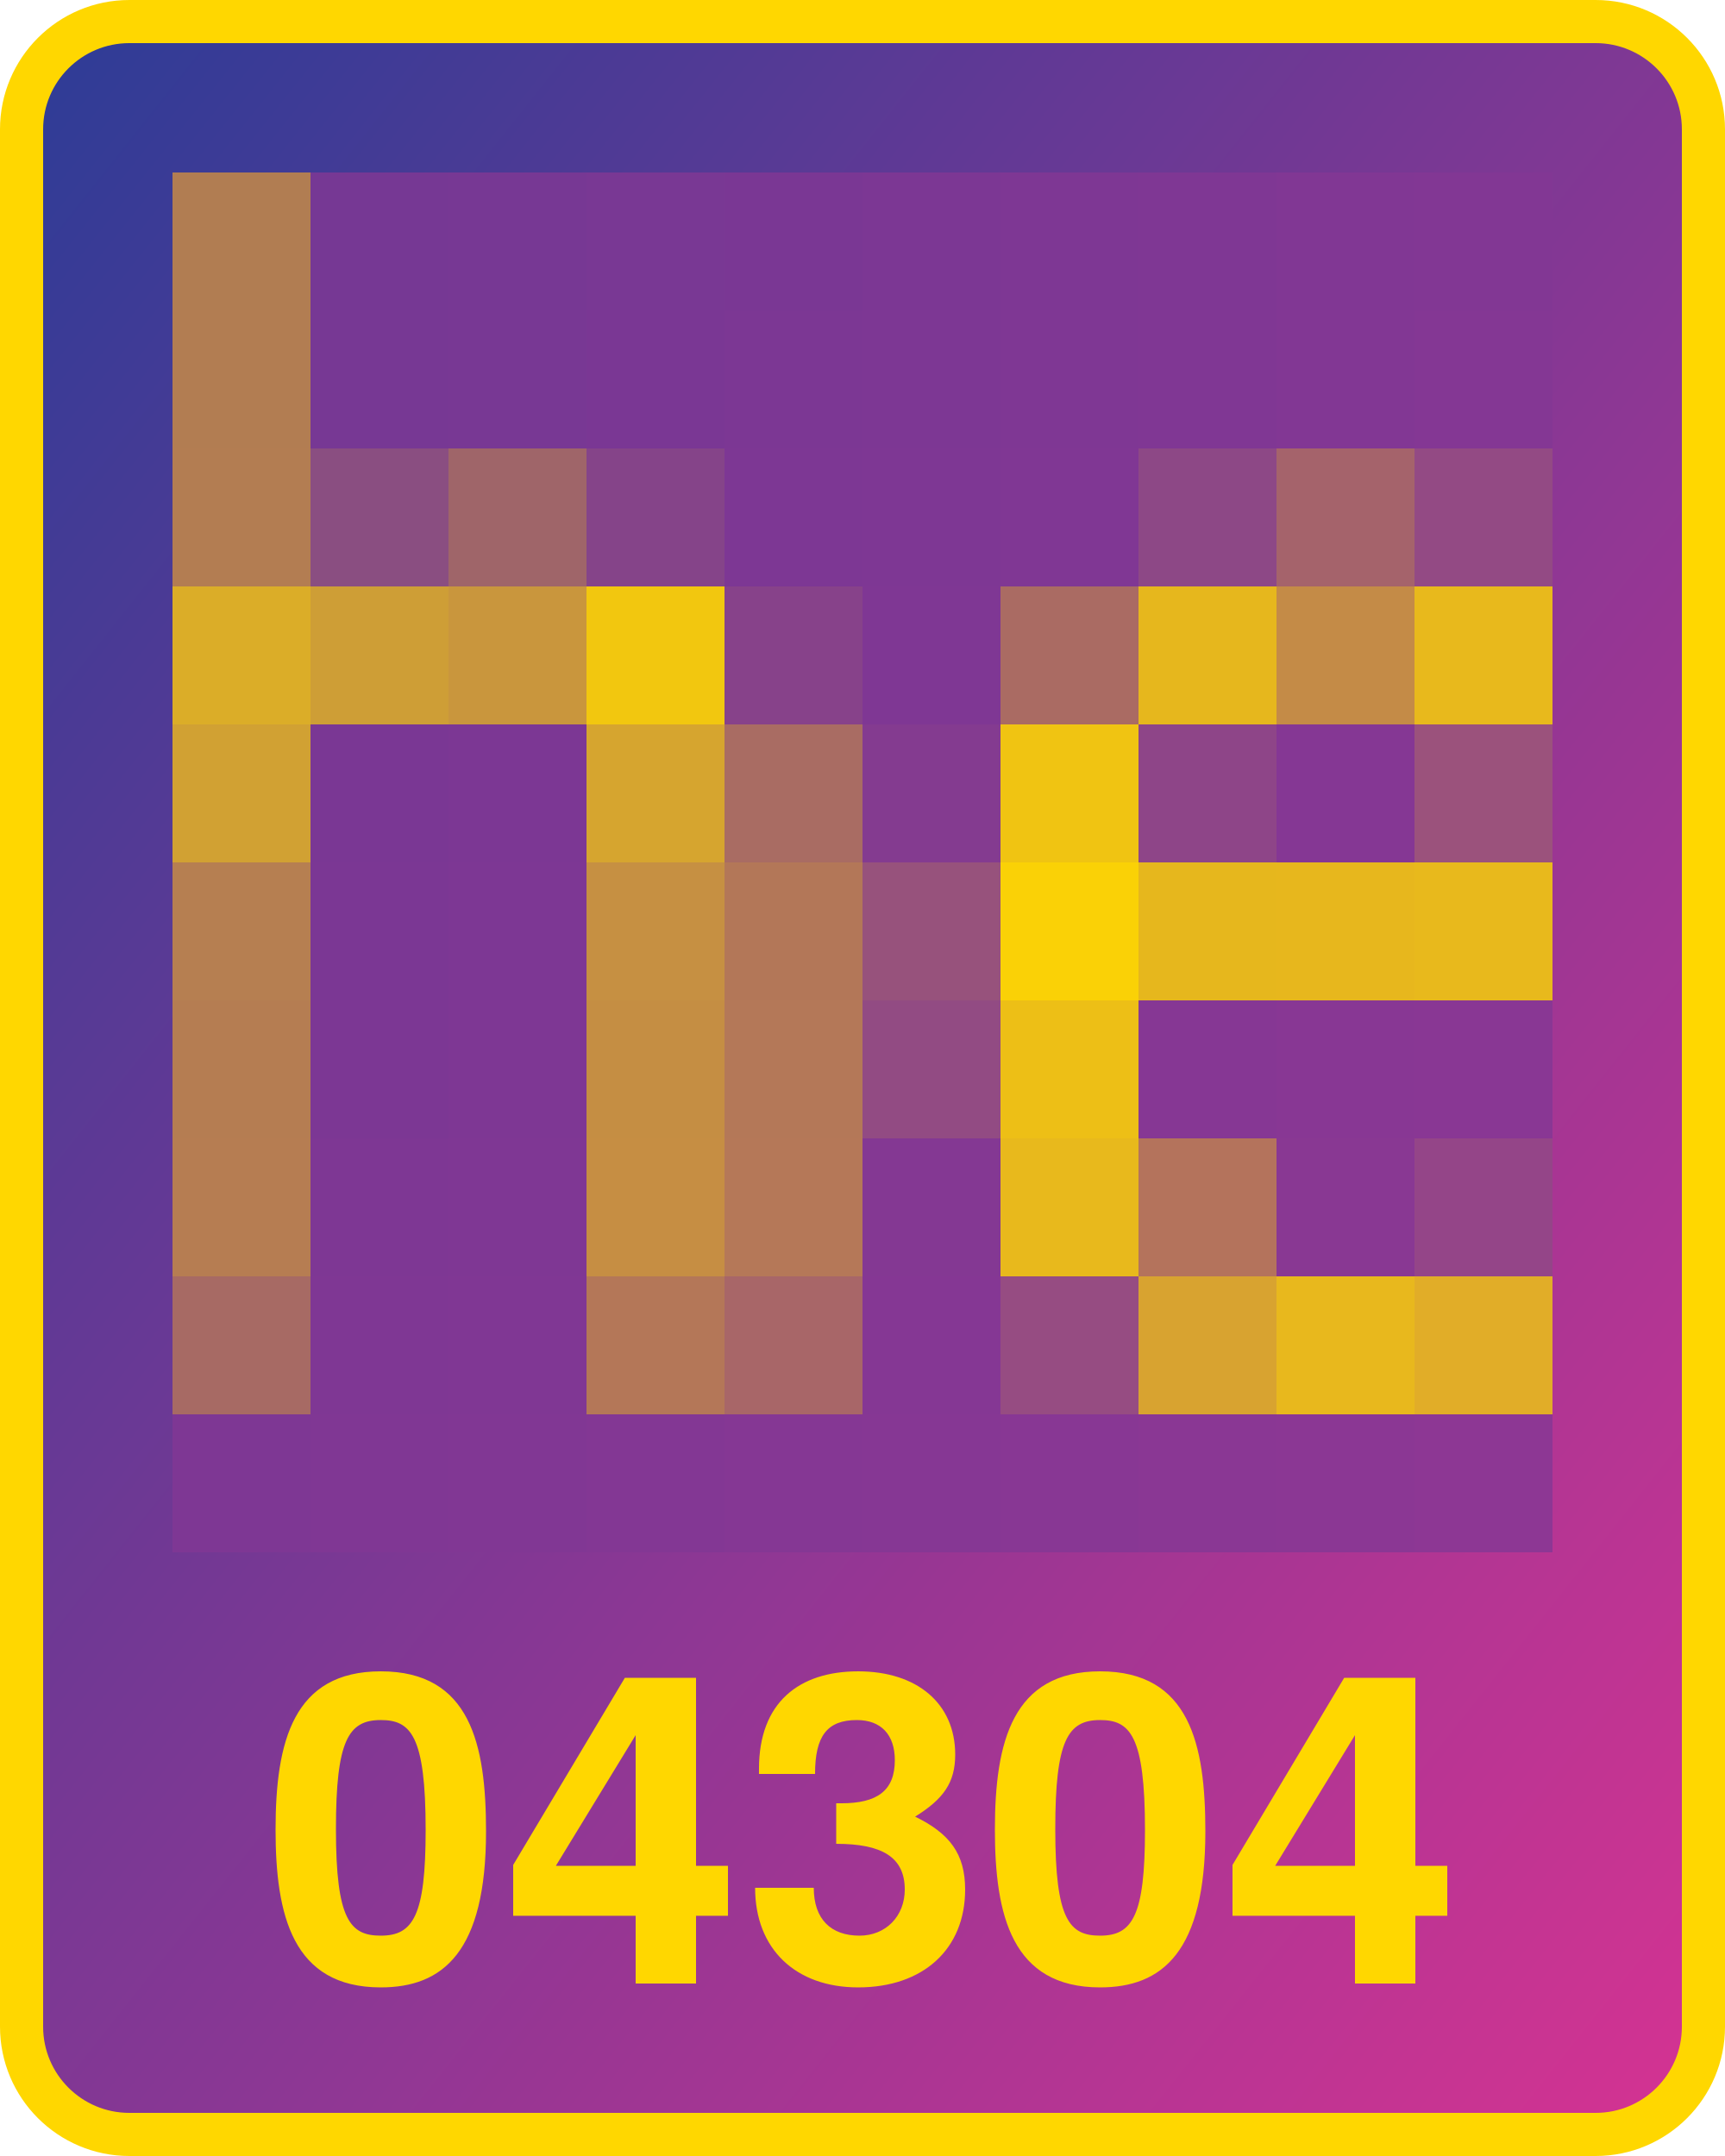
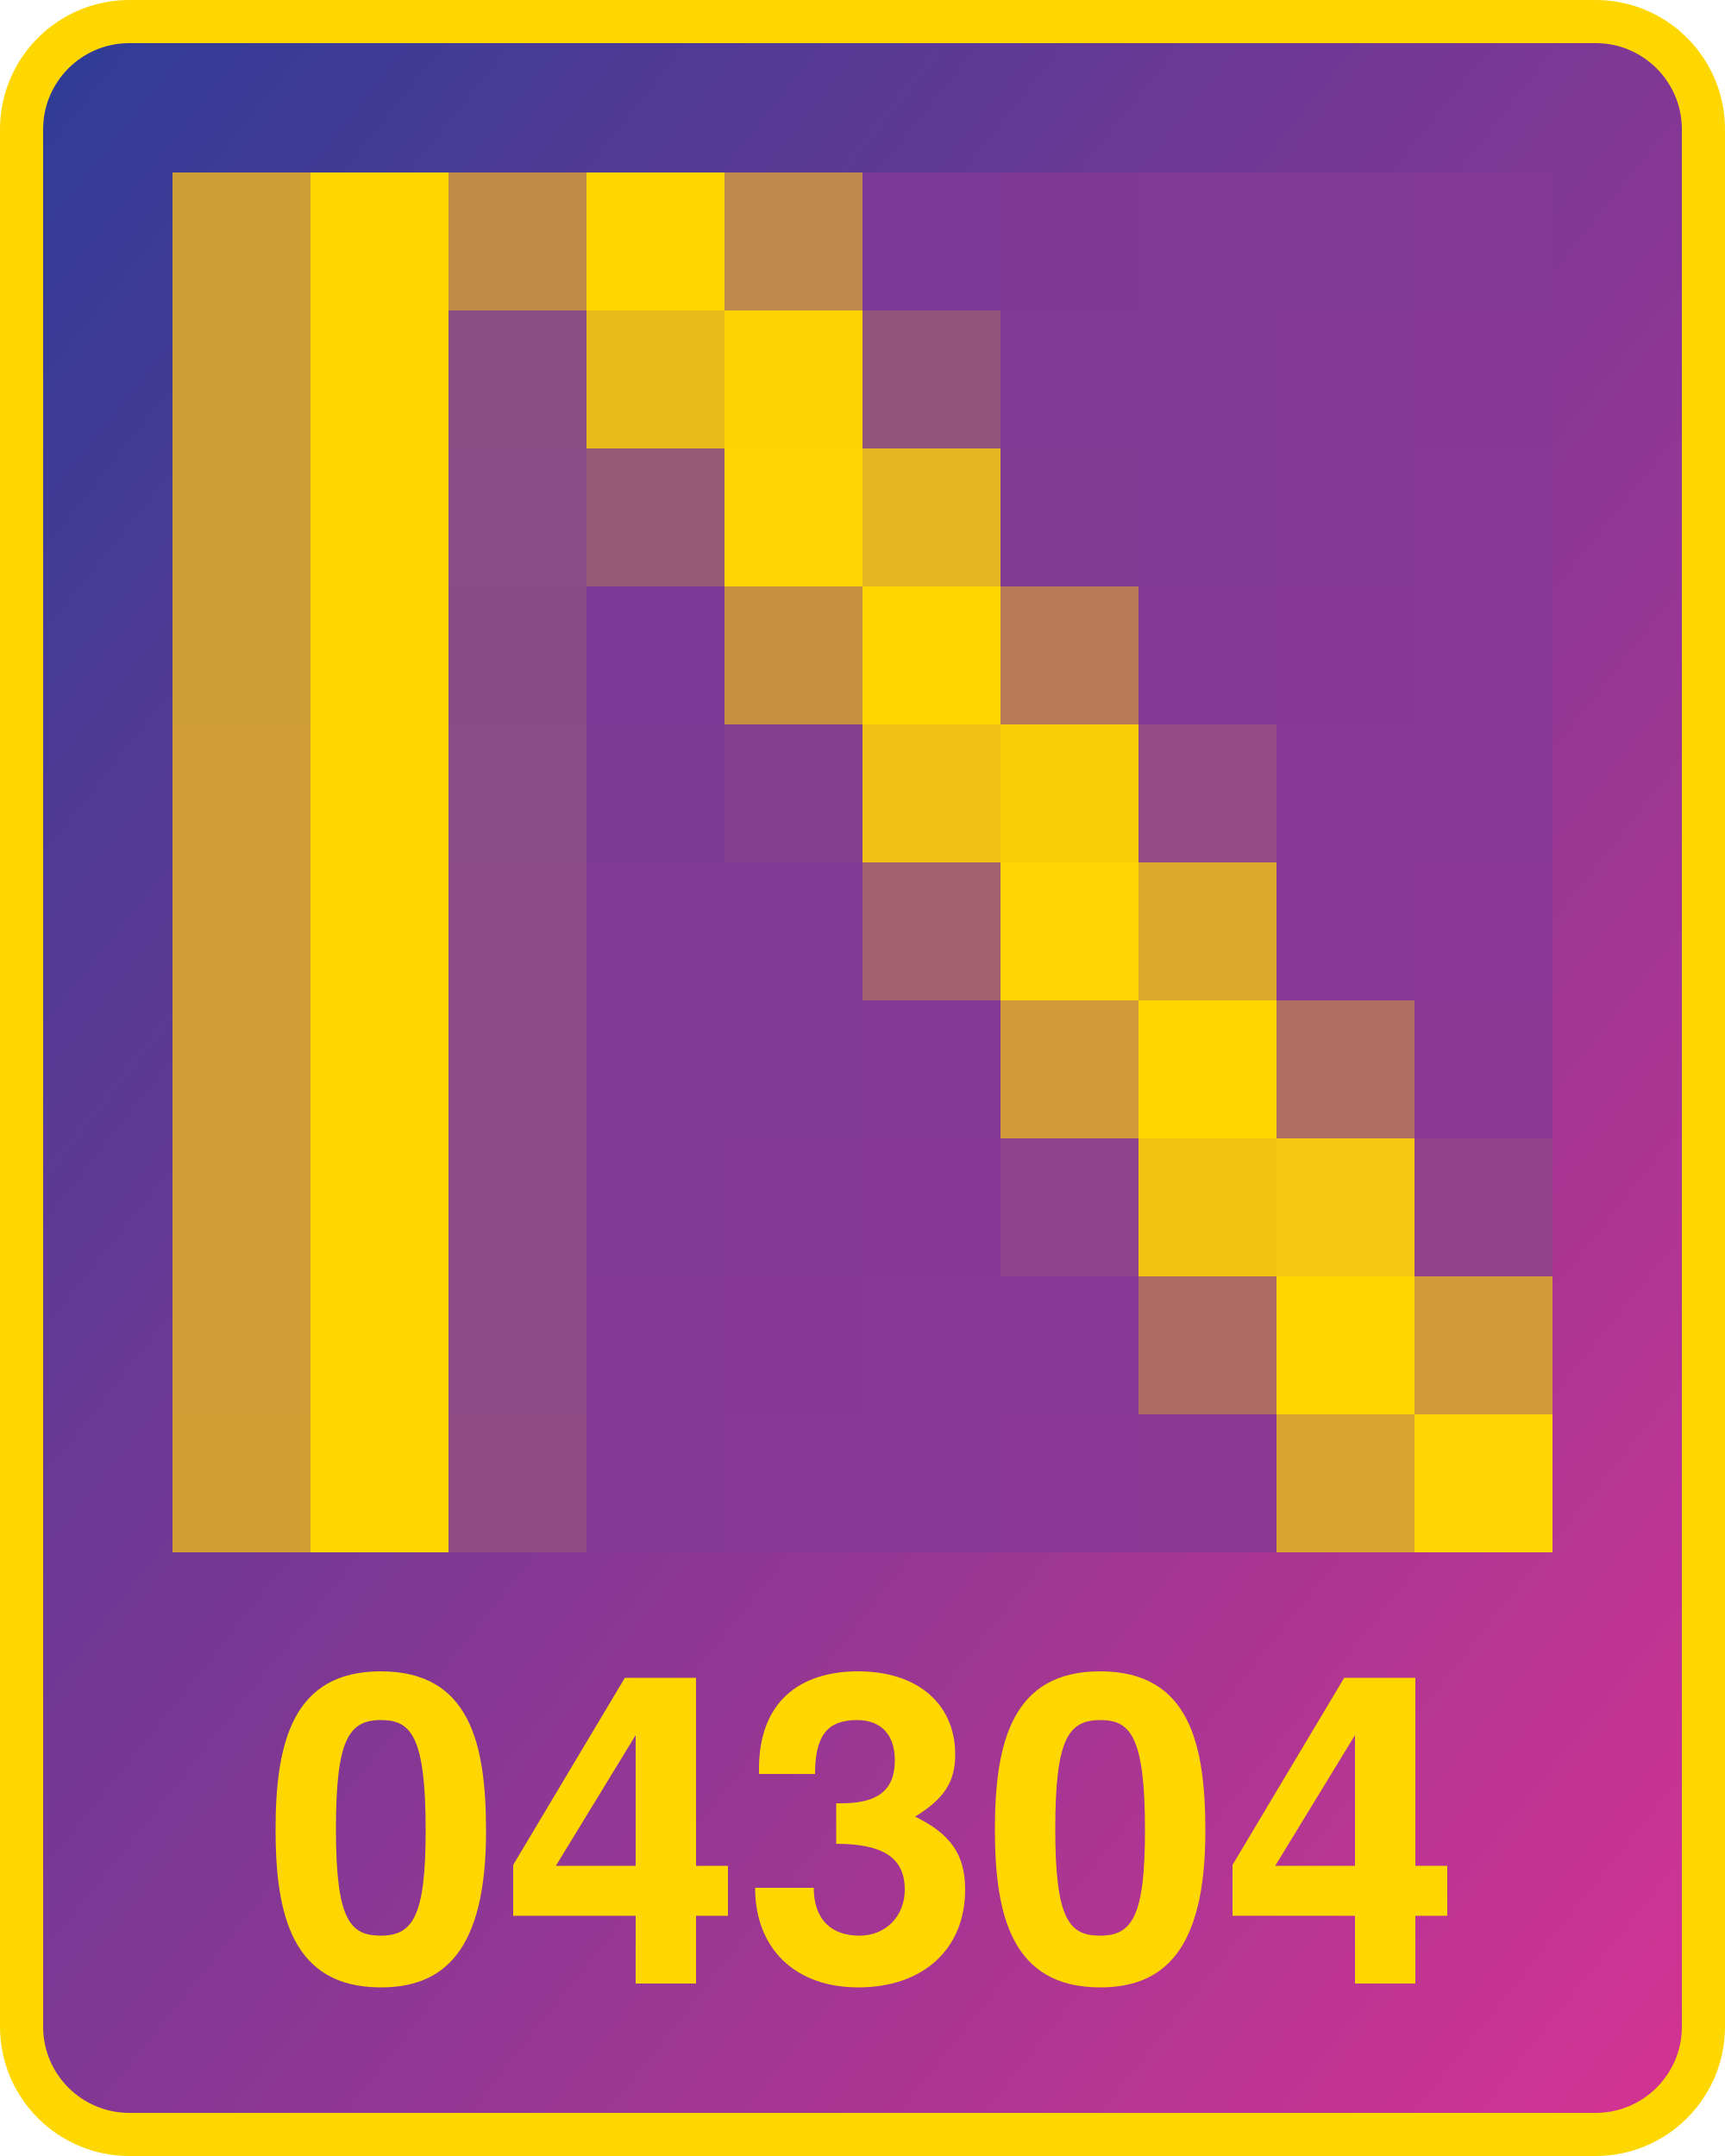
<svg xmlns="http://www.w3.org/2000/svg" width="800" height="1000">
  <defs>
    <linearGradient id="g" x1="0" x2="1" y1="0" y2="1">
      <stop offset="0%" stop-color="#2d3c96" />
      <stop offset="100%" stop-color="#d53392" />
    </linearGradient>
  </defs>
  <rect x="10" y="10" width="780" height="980" fill="url(#g)" rx="50" ry="50" stroke="gold" stroke-width="20" />
  <text x="400" y="920" width="780" text-anchor="middle" style="font:bold 200px 'Helvetica Neue';fill:gold">04304</text>
  <g transform="translate(80 80) scale(64)">
-     <rect x="0" y="0" width="1" height="1" fill="#b17d52" />
-     <rect x="0" y="1" width="1" height="1" fill="#b27d52" />
-     <rect x="0" y="2" width="1" height="1" fill="#b37d52" />
-     <rect x="0" y="3" width="1" height="1" fill="#dbad28" />
-     <rect x="0" y="4" width="1" height="1" fill="#d1a133" />
-     <rect x="0" y="5" width="1" height="1" fill="#b67f51" />
-     <rect x="0" y="6" width="1" height="1" fill="#b57d52" />
-     <rect x="0" y="7" width="1" height="1" fill="#b67d52" />
-     <rect x="0" y="8" width="1" height="1" fill="#a76a64" />
-     <rect x="0" y="9" width="1" height="1" fill="#7e3794" />
-     <rect x="1" y="0" width="1" height="1" fill="#763894" />
-     <rect x="1" y="1" width="1" height="1" fill="#773894" />
-     <rect x="1" y="2" width="1" height="1" fill="#8a4e81" />
-     <rect x="1" y="3" width="1" height="1" fill="#ce9e36" />
-     <rect x="1" y="4" width="1" height="1" fill="#7a3794" />
-     <rect x="1" y="5" width="1" height="1" fill="#7b3794" />
-     <rect x="1" y="6" width="1" height="1" fill="#7c3794" />
-     <rect x="1" y="7" width="1" height="1" fill="#7e3794" />
-     <rect x="1" y="8" width="1" height="1" fill="#7f3794" />
-     <rect x="1" y="9" width="1" height="1" fill="#803794" />
-     <rect x="2" y="0" width="1" height="1" fill="#773894" />
-     <rect x="2" y="1" width="1" height="1" fill="#783894" />
-     <rect x="2" y="2" width="1" height="1" fill="#9f6569" />
-     <rect x="2" y="3" width="1" height="1" fill="#c9963d" />
-     <rect x="2" y="4" width="1" height="1" fill="#7c3794" />
-     <rect x="2" y="5" width="1" height="1" fill="#7d3794" />
-     <rect x="2" y="6" width="1" height="1" fill="#7e3794" />
-     <rect x="2" y="7" width="1" height="1" fill="#7f3794" />
-     <rect x="2" y="8" width="1" height="1" fill="#803794" />
-     <rect x="2" y="9" width="1" height="1" fill="#813794" />
-     <rect x="3" y="0" width="1" height="1" fill="#793894" />
-     <rect x="3" y="1" width="1" height="1" fill="#7a3794" />
-     <rect x="3" y="2" width="1" height="1" fill="#854489" />
-     <rect x="3" y="3" width="1" height="1" fill="#f2c70f" />
-     <rect x="3" y="4" width="1" height="1" fill="#d6a52f" />
-     <rect x="3" y="5" width="1" height="1" fill="#c69042" />
-     <rect x="3" y="6" width="1" height="1" fill="#c58e43" />
-     <rect x="3" y="7" width="1" height="1" fill="#c68e43" />
-     <rect x="3" y="8" width="1" height="1" fill="#b47758" />
-     <rect x="3" y="9" width="1" height="1" fill="#833794" />
-     <rect x="4" y="0" width="1" height="1" fill="#7a3794" />
-     <rect x="4" y="1" width="1" height="1" fill="#7c3794" />
-     <rect x="4" y="2" width="1" height="1" fill="#7d3794" />
-     <rect x="4" y="3" width="1" height="1" fill="#87428a" />
-     <rect x="4" y="4" width="1" height="1" fill="#a96c63" />
-     <rect x="4" y="5" width="1" height="1" fill="#b37758" />
-     <rect x="4" y="6" width="1" height="1" fill="#b47858" />
-     <rect x="4" y="7" width="1" height="1" fill="#b57858" />
-     <rect x="4" y="8" width="1" height="1" fill="#a86668" />
-     <rect x="4" y="9" width="1" height="1" fill="#853794" />
-     <rect x="5" y="0" width="1" height="1" fill="#7c3794" />
-     <rect x="5" y="1" width="1" height="1" fill="#7d3794" />
-     <rect x="5" y="2" width="1" height="1" fill="#7e3794" />
-     <rect x="5" y="3" width="1" height="1" fill="#7f3794" />
-     <rect x="5" y="4" width="1" height="1" fill="#843b90" />
-     <rect x="5" y="5" width="1" height="1" fill="#97527c" />
-     <rect x="5" y="6" width="1" height="1" fill="#924b83" />
-     <rect x="5" y="7" width="1" height="1" fill="#843893" />
-     <rect x="5" y="8" width="1" height="1" fill="#853794" />
-     <rect x="5" y="9" width="1" height="1" fill="#863794" />
-     <rect x="6" y="0" width="1" height="1" fill="#7e3794" />
-     <rect x="6" y="1" width="1" height="1" fill="#7f3794" />
-     <rect x="6" y="2" width="1" height="1" fill="#803794" />
-     <rect x="6" y="3" width="1" height="1" fill="#aa6b63" />
-     <rect x="6" y="4" width="1" height="1" fill="#f0c412" />
-     <rect x="6" y="5" width="1" height="1" fill="#fad106" />
-     <rect x="6" y="6" width="1" height="1" fill="#edbf16" />
-     <rect x="6" y="7" width="1" height="1" fill="#e8b91c" />
-     <rect x="6" y="8" width="1" height="1" fill="#964c82" />
-     <rect x="6" y="9" width="1" height="1" fill="#883794" />
-     <rect x="7" y="0" width="1" height="1" fill="#7f3794" />
-     <rect x="7" y="1" width="1" height="1" fill="#803794" />
-     <rect x="7" y="2" width="1" height="1" fill="#8d4886" />
-     <rect x="7" y="3" width="1" height="1" fill="#e6b71d" />
-     <rect x="7" y="4" width="1" height="1" fill="#8e4588" />
-     <rect x="7" y="5" width="1" height="1" fill="#e6b71d" />
-     <rect x="7" y="6" width="1" height="1" fill="#863794" />
-     <rect x="7" y="7" width="1" height="1" fill="#b4735c" />
-     <rect x="7" y="8" width="1" height="1" fill="#d8a330" />
-     <rect x="7" y="9" width="1" height="1" fill="#8a3794" />
-     <rect x="8" y="0" width="1" height="1" fill="#813794" />
-     <rect x="8" y="1" width="1" height="1" fill="#823794" />
-     <rect x="8" y="2" width="1" height="1" fill="#a5636b" />
-     <rect x="8" y="3" width="1" height="1" fill="#c48b47" />
-     <rect x="8" y="4" width="1" height="1" fill="#853794" />
-     <rect x="8" y="5" width="1" height="1" fill="#e7b71d" />
-     <rect x="8" y="6" width="1" height="1" fill="#883794" />
-     <rect x="8" y="7" width="1" height="1" fill="#893893" />
-     <rect x="8" y="8" width="1" height="1" fill="#e8b81d" />
-     <rect x="8" y="9" width="1" height="1" fill="#8b3794" />
-     <rect x="9" y="0" width="1" height="1" fill="#823794" />
-     <rect x="9" y="1" width="1" height="1" fill="#843794" />
-     <rect x="9" y="2" width="1" height="1" fill="#934a84" />
-     <rect x="9" y="3" width="1" height="1" fill="#e8b91c" />
-     <rect x="9" y="4" width="1" height="1" fill="#9b527c" />
-     <rect x="9" y="5" width="1" height="1" fill="#e8b91c" />
-     <rect x="9" y="6" width="1" height="1" fill="#893794" />
-     <rect x="9" y="7" width="1" height="1" fill="#944588" />
-     <rect x="9" y="8" width="1" height="1" fill="#e1ad28" />
-     <rect x="9" y="9" width="1" height="1" fill="#8d3794" />
+     <rect x="0" y="0" width="1" height="1" fill="#cd9e36" />
+     <rect x="0" y="1" width="1" height="1" fill="#ce9e36" />
+     <rect x="0" y="2" width="1" height="1" fill="#ce9e36" />
+     <rect x="0" y="3" width="1" height="1" fill="#ce9e36" />
+     <rect x="0" y="4" width="1" height="1" fill="#cf9e36" />
+     <rect x="0" y="5" width="1" height="1" fill="#cf9e36" />
+     <rect x="0" y="6" width="1" height="1" fill="#d09e36" />
+     <rect x="0" y="7" width="1" height="1" fill="#d09e36" />
+     <rect x="0" y="8" width="1" height="1" fill="#d09e36" />
+     <rect x="0" y="9" width="1" height="1" fill="#d19e36" />
+     <rect x="1" y="0" width="1" height="1" fill="#ffd700" />
+     <rect x="1" y="1" width="1" height="1" fill="#ffd700" />
+     <rect x="1" y="2" width="1" height="1" fill="#ffd700" />
+     <rect x="1" y="3" width="1" height="1" fill="#ffd700" />
+     <rect x="1" y="4" width="1" height="1" fill="#ffd700" />
+     <rect x="1" y="5" width="1" height="1" fill="#ffd700" />
+     <rect x="1" y="6" width="1" height="1" fill="#ffd700" />
+     <rect x="1" y="7" width="1" height="1" fill="#ffd700" />
+     <rect x="1" y="8" width="1" height="1" fill="#ffd700" />
+     <rect x="1" y="9" width="1" height="1" fill="#ffd700" />
+     <rect x="2" y="0" width="1" height="1" fill="#bf8d46" />
+     <rect x="2" y="1" width="1" height="1" fill="#894d83" />
+     <rect x="2" y="2" width="1" height="1" fill="#894c85" />
+     <rect x="2" y="3" width="1" height="1" fill="#8a4b85" />
+     <rect x="2" y="4" width="1" height="1" fill="#8b4b85" />
+     <rect x="2" y="5" width="1" height="1" fill="#8c4b85" />
+     <rect x="2" y="6" width="1" height="1" fill="#8d4b85" />
+     <rect x="2" y="7" width="1" height="1" fill="#8e4b85" />
+     <rect x="2" y="8" width="1" height="1" fill="#8f4b85" />
+     <rect x="2" y="9" width="1" height="1" fill="#904b85" />
+     <rect x="3" y="0" width="1" height="1" fill="#ffd700" />
+     <rect x="3" y="1" width="1" height="1" fill="#e8bb1a" />
+     <rect x="3" y="2" width="1" height="1" fill="#975a76" />
+     <rect x="3" y="3" width="1" height="1" fill="#7d3995" />
+     <rect x="3" y="4" width="1" height="1" fill="#7e3995" />
+     <rect x="3" y="5" width="1" height="1" fill="#803995" />
+     <rect x="3" y="6" width="1" height="1" fill="#813995" />
+     <rect x="3" y="7" width="1" height="1" fill="#823995" />
+     <rect x="3" y="8" width="1" height="1" fill="#833995" />
+     <rect x="3" y="9" width="1" height="1" fill="#843995" />
+     <rect x="4" y="0" width="1" height="1" fill="#be894a" />
+     <rect x="4" y="1" width="1" height="1" fill="#fcd304" />
+     <rect x="4" y="2" width="1" height="1" fill="#fdd502" />
+     <rect x="4" y="3" width="1" height="1" fill="#c69043" />
+     <rect x="4" y="4" width="1" height="1" fill="#853f8f" />
+     <rect x="4" y="5" width="1" height="1" fill="#813995" />
+     <rect x="4" y="6" width="1" height="1" fill="#823995" />
+     <rect x="4" y="7" width="1" height="1" fill="#833995" />
+     <rect x="4" y="8" width="1" height="1" fill="#853995" />
+     <rect x="4" y="9" width="1" height="1" fill="#863995" />
+     <rect x="5" y="0" width="1" height="1" fill="#7d3995" />
+     <rect x="5" y="1" width="1" height="1" fill="#94537c" />
+     <rect x="5" y="2" width="1" height="1" fill="#e3b520" />
+     <rect x="5" y="3" width="1" height="1" fill="#ffd700" />
+     <rect x="5" y="4" width="1" height="1" fill="#eec114" />
+     <rect x="5" y="5" width="1" height="1" fill="#a3616f" />
+     <rect x="5" y="6" width="1" height="1" fill="#843995" />
+     <rect x="5" y="7" width="1" height="1" fill="#853995" />
+     <rect x="5" y="8" width="1" height="1" fill="#863995" />
+     <rect x="5" y="9" width="1" height="1" fill="#873995" />
+     <rect x="6" y="0" width="1" height="1" fill="#7f3995" />
+     <rect x="6" y="1" width="1" height="1" fill="#803995" />
+     <rect x="6" y="2" width="1" height="1" fill="#823b93" />
+     <rect x="6" y="3" width="1" height="1" fill="#b67b56" />
+     <rect x="6" y="4" width="1" height="1" fill="#f9cf08" />
+     <rect x="6" y="5" width="1" height="1" fill="#ffd601" />
+     <rect x="6" y="6" width="1" height="1" fill="#d09a39" />
+     <rect x="6" y="7" width="1" height="1" fill="#8e438c" />
+     <rect x="6" y="8" width="1" height="1" fill="#883995" />
+     <rect x="6" y="9" width="1" height="1" fill="#893995" />
+     <rect x="7" y="0" width="1" height="1" fill="#803995" />
+     <rect x="7" y="1" width="1" height="1" fill="#813995" />
+     <rect x="7" y="2" width="1" height="1" fill="#823995" />
+     <rect x="7" y="3" width="1" height="1" fill="#843995" />
+     <rect x="7" y="4" width="1" height="1" fill="#934b84" />
+     <rect x="7" y="5" width="1" height="1" fill="#dcaa2b" />
+     <rect x="7" y="6" width="1" height="1" fill="#ffd700" />
+     <rect x="7" y="7" width="1" height="1" fill="#f2c610" />
+     <rect x="7" y="8" width="1" height="1" fill="#af6c64" />
+     <rect x="7" y="9" width="1" height="1" fill="#8b3995" />
+     <rect x="8" y="0" width="1" height="1" fill="#823995" />
+     <rect x="8" y="1" width="1" height="1" fill="#833995" />
+     <rect x="8" y="2" width="1" height="1" fill="#843995" />
+     <rect x="8" y="3" width="1" height="1" fill="#853995" />
+     <rect x="8" y="4" width="1" height="1" fill="#863995" />
+     <rect x="8" y="5" width="1" height="1" fill="#883995" />
+     <rect x="8" y="6" width="1" height="1" fill="#b06e63" />
+     <rect x="8" y="7" width="1" height="1" fill="#f4c80e" />
+     <rect x="8" y="8" width="1" height="1" fill="#ffd700" />
+     <rect x="8" y="9" width="1" height="1" fill="#daa430" />
+     <rect x="9" y="0" width="1" height="1" fill="#833995" />
+     <rect x="9" y="1" width="1" height="1" fill="#853995" />
+     <rect x="9" y="2" width="1" height="1" fill="#863995" />
+     <rect x="9" y="3" width="1" height="1" fill="#873995" />
+     <rect x="9" y="4" width="1" height="1" fill="#883995" />
+     <rect x="9" y="5" width="1" height="1" fill="#893995" />
+     <rect x="9" y="6" width="1" height="1" fill="#8a3995" />
+     <rect x="9" y="7" width="1" height="1" fill="#93438b" />
+     <rect x="9" y="8" width="1" height="1" fill="#d39a3a" />
+     <rect x="9" y="9" width="1" height="1" fill="#ffd601" />
  </g>
</svg>
